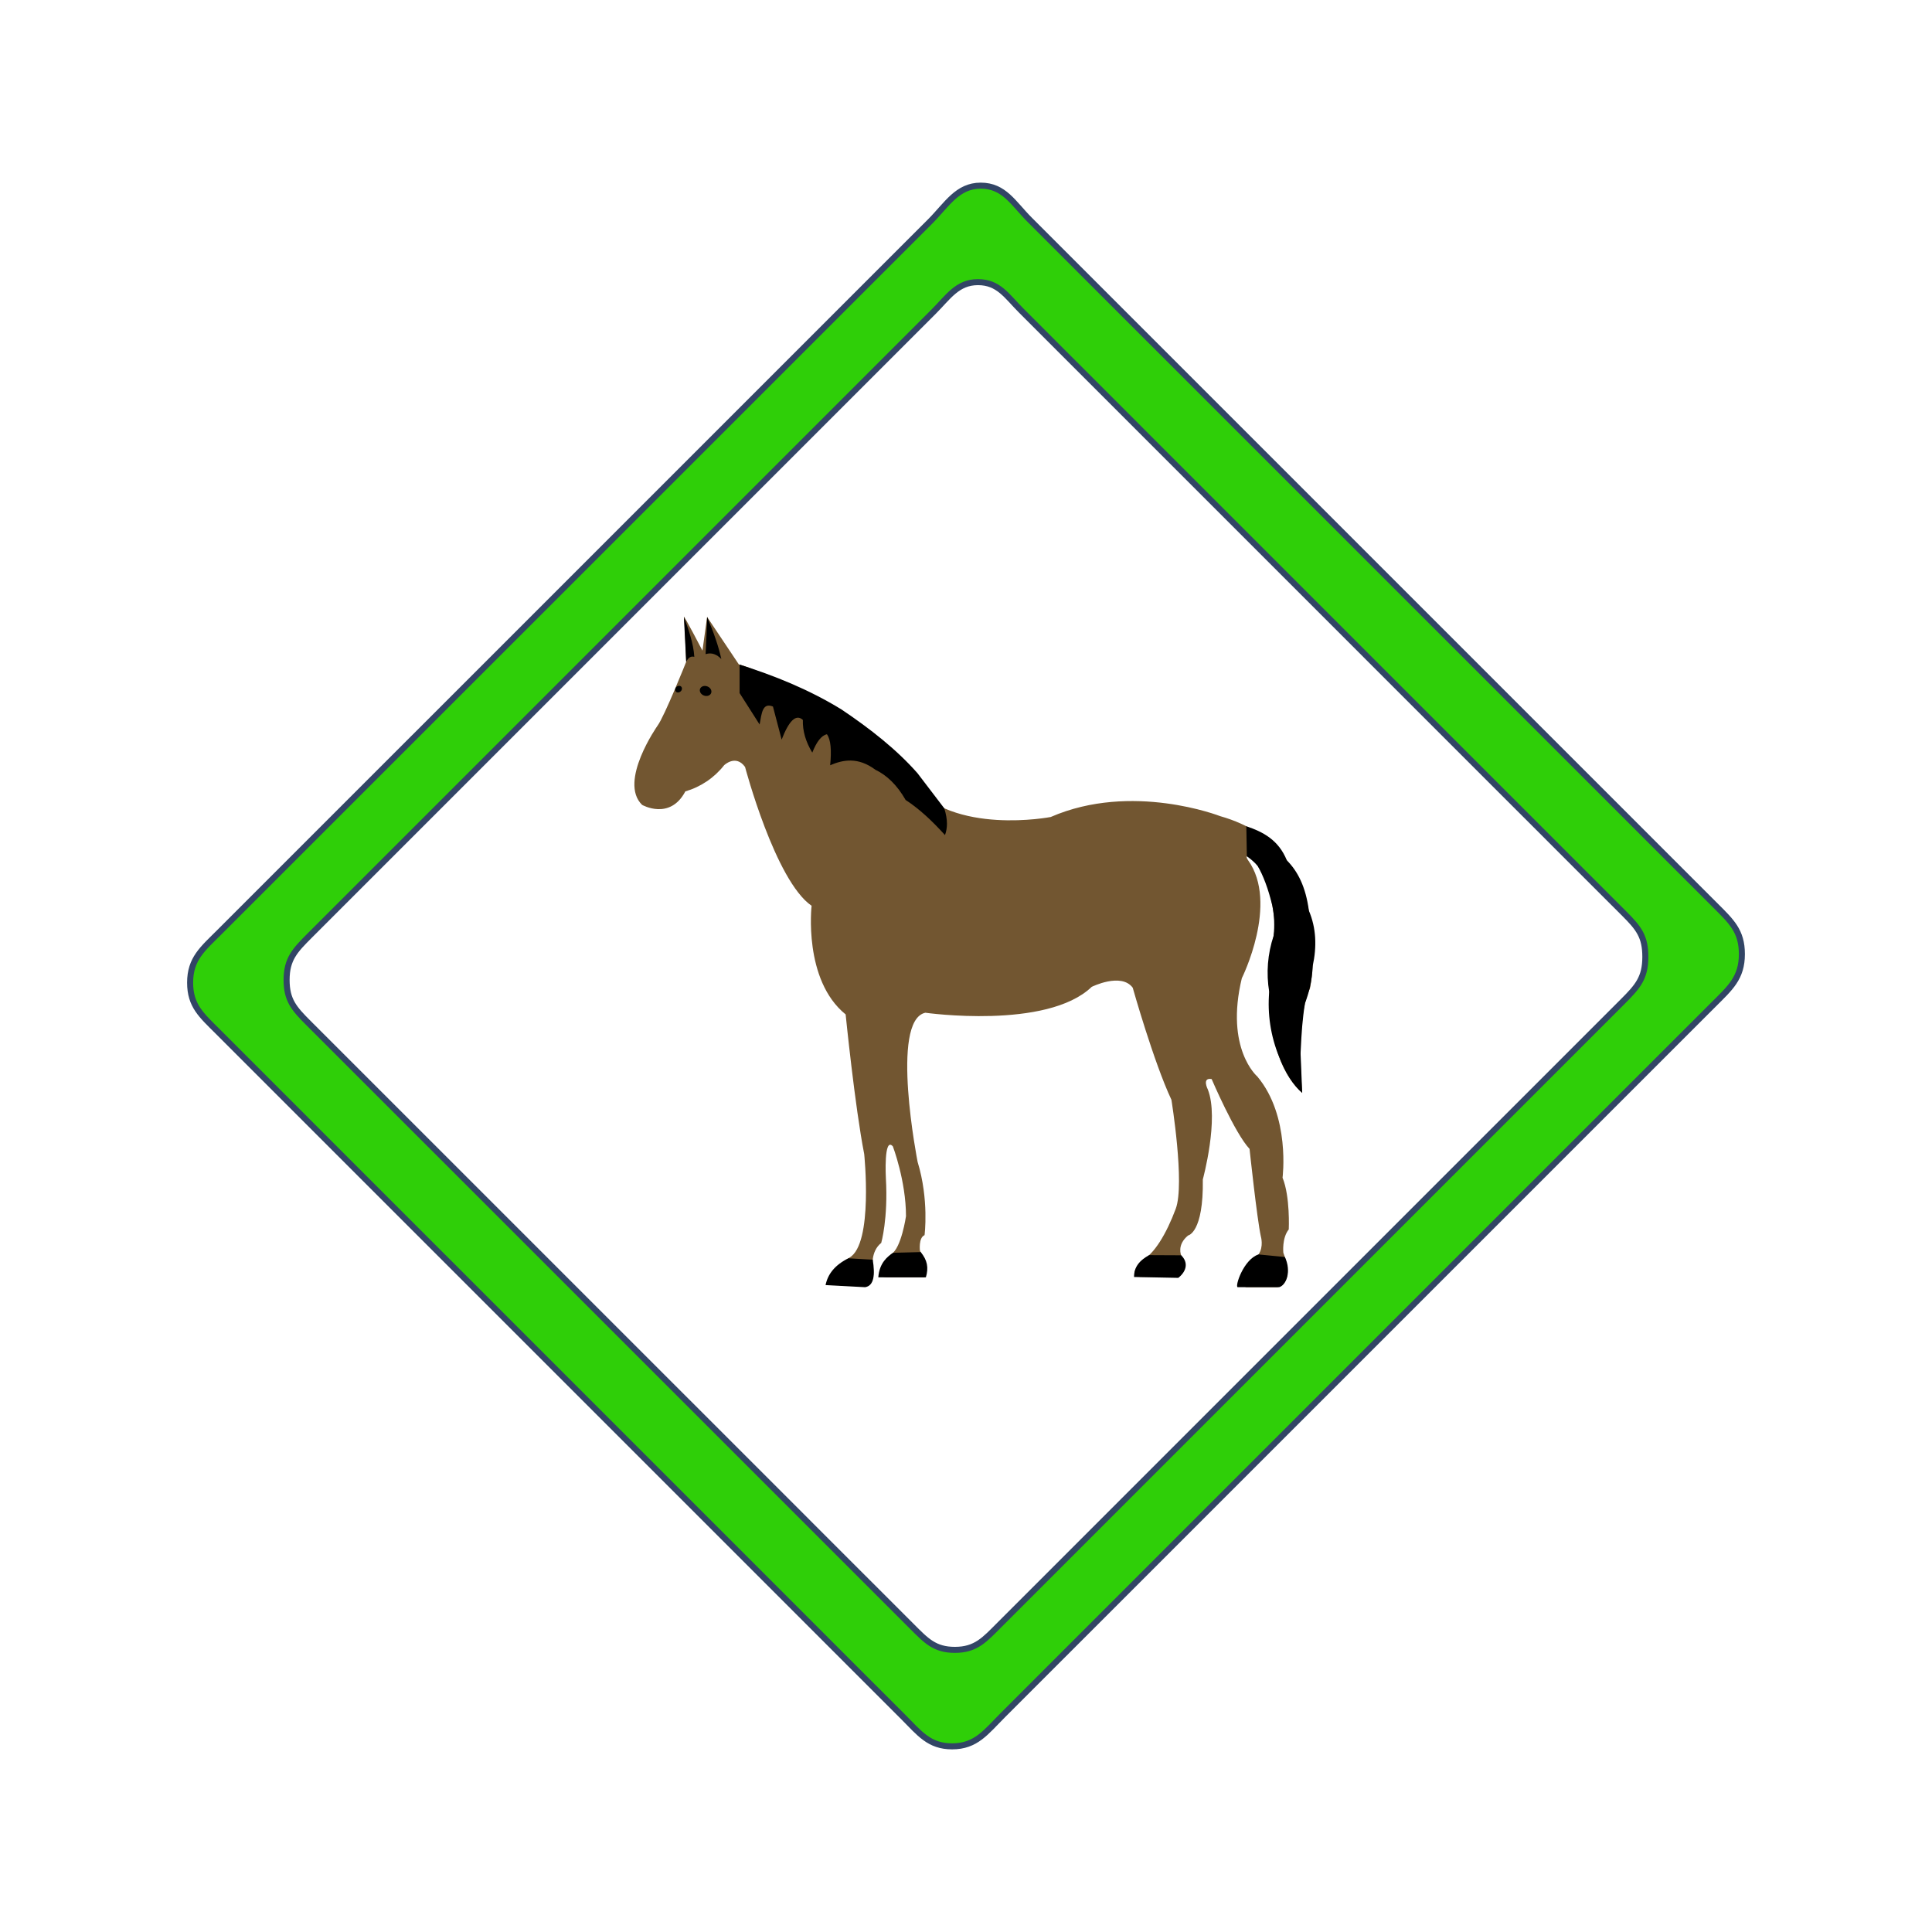
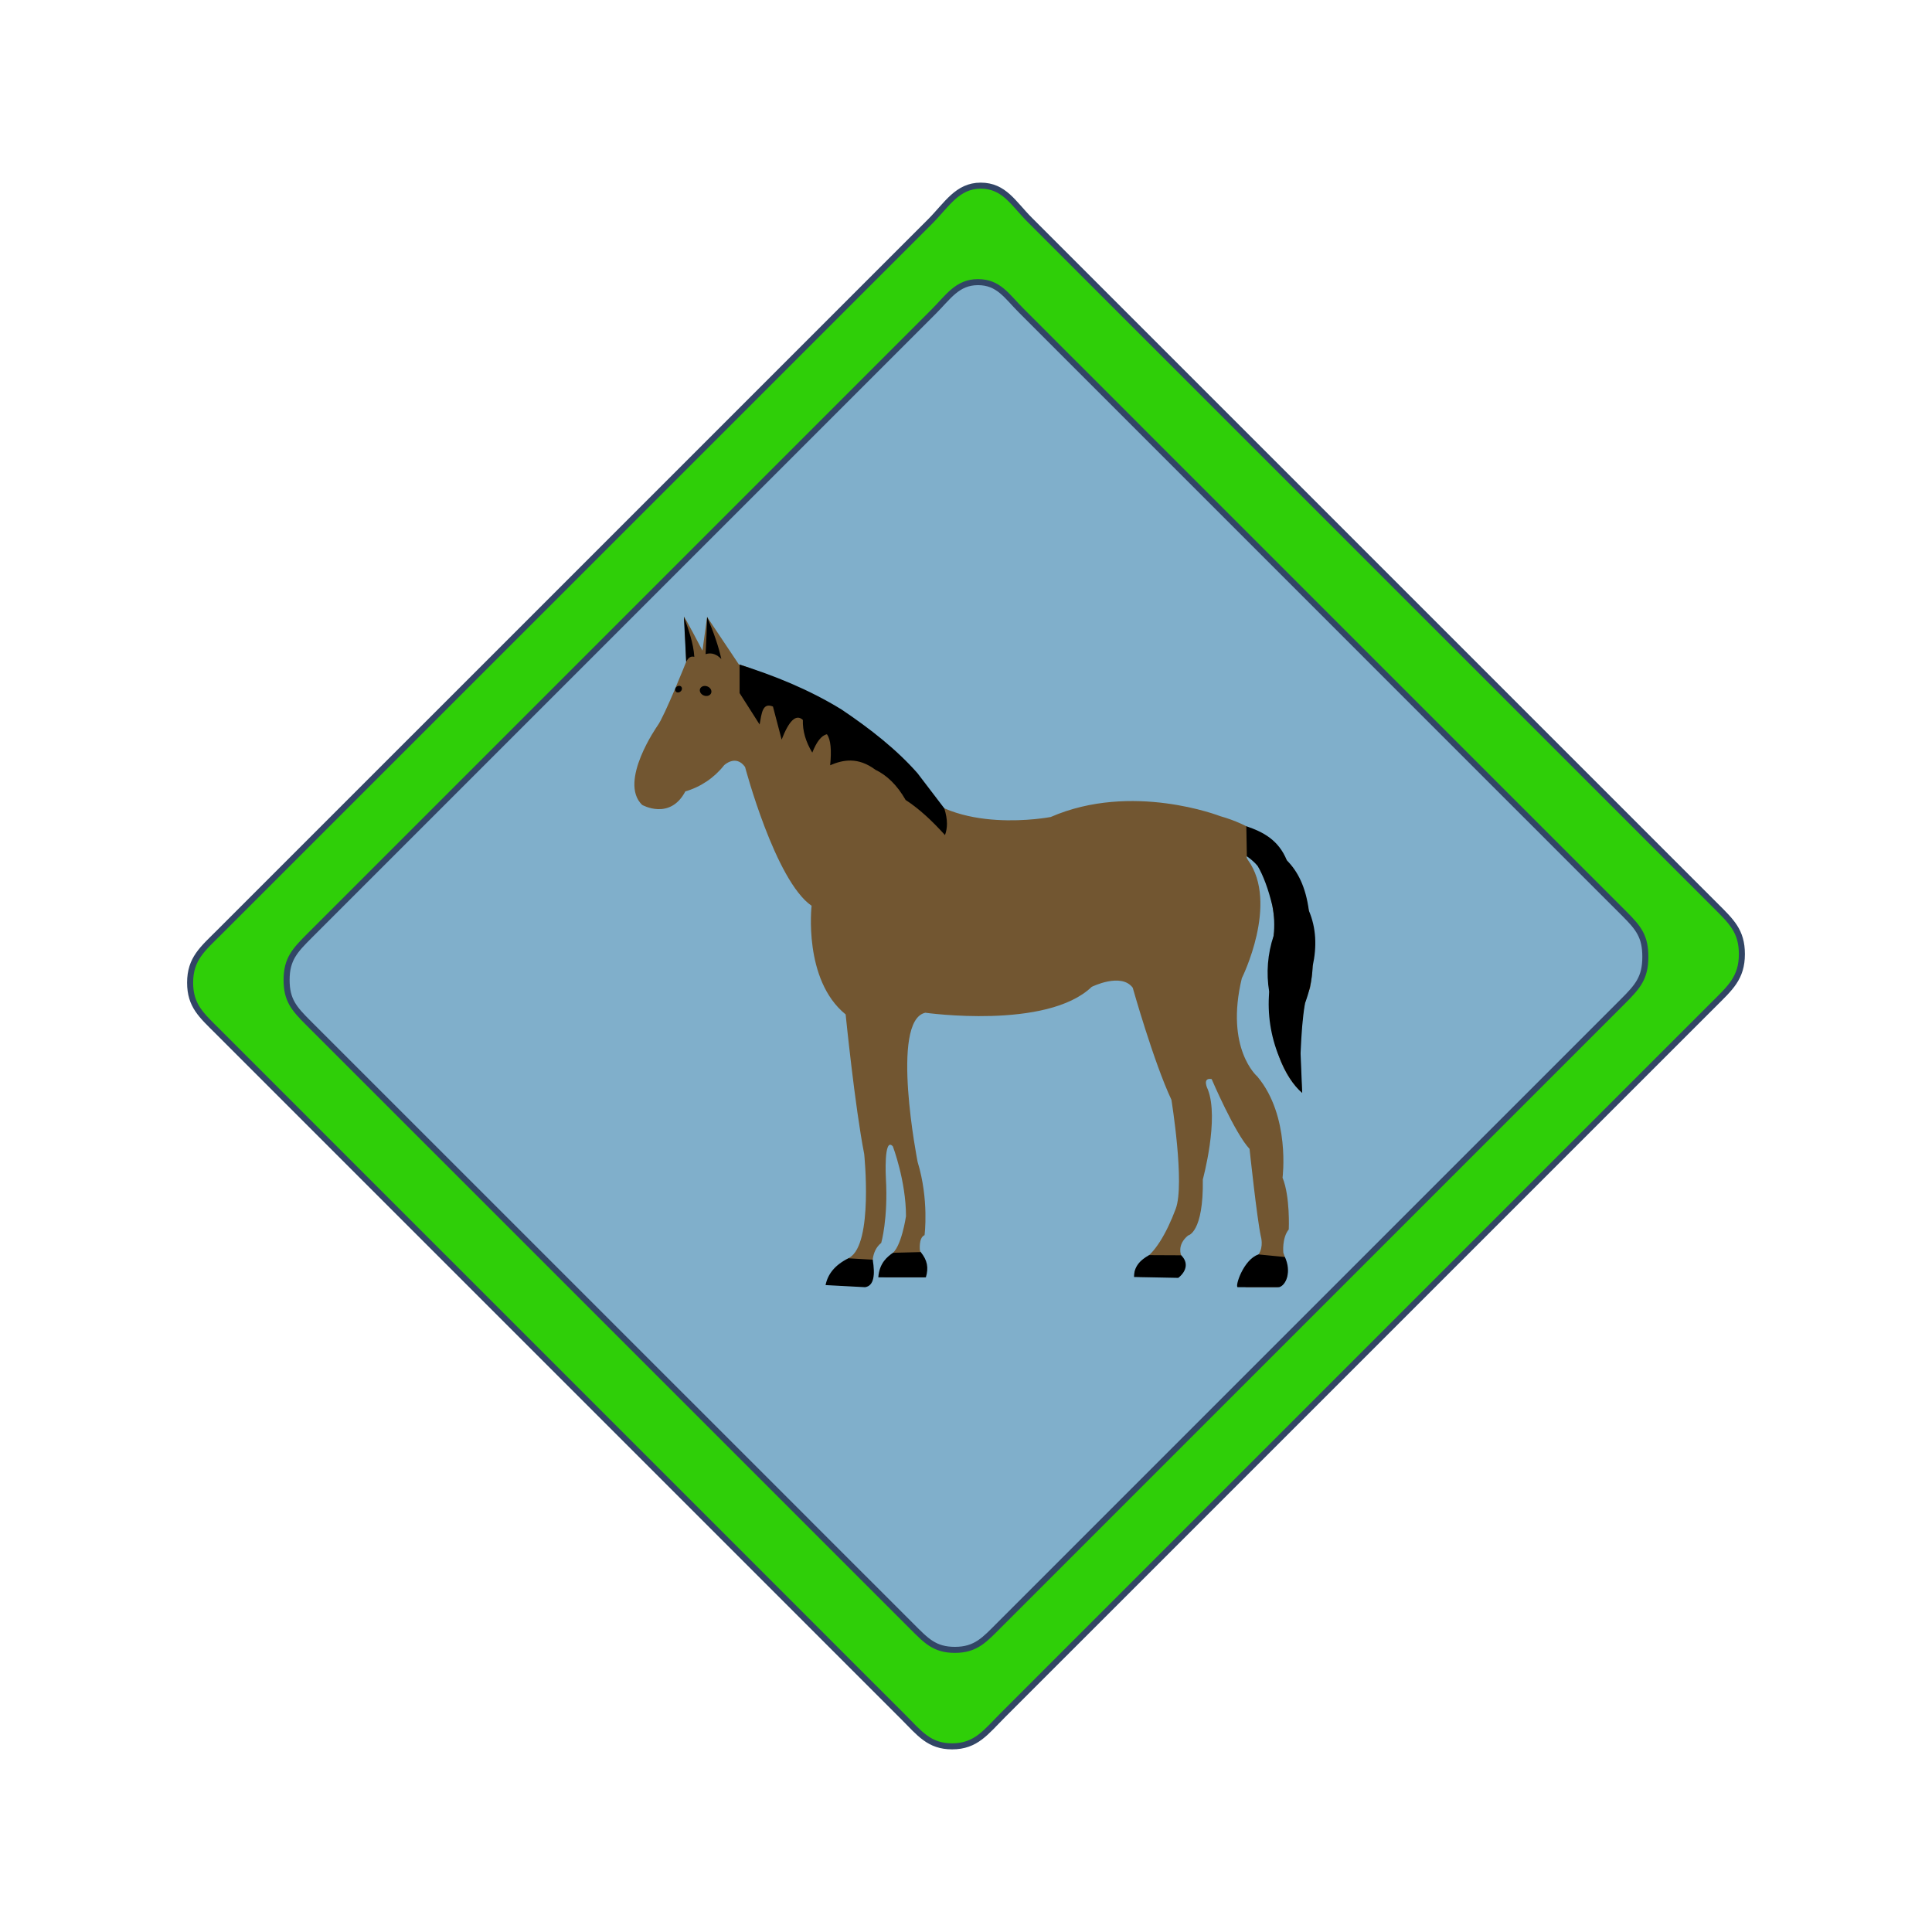
<svg xmlns="http://www.w3.org/2000/svg" xml:space="preserve" fill-rule="evenodd" clip-rule="evenodd" viewBox="0 0 64 64">
+   <g id="blue">
+     <path fill="#80afcb" d="M32.396 9.346c.685 0 .952.461 1.428.937l1.427 1.428 1.428 1.427 1.427 1.428 5.71 5.71 5.71 5.711 1.428 1.427 1.427 1.428 1.428 1.427c.476.476.695.755.695 1.428 0 .695-.251.983-.743 1.475l-2.95 2.951-1.476 1.475L37.533 49.4l-2.95 2.951-1.476 1.475c-.491.492-.779.828-1.475.828-.673 0-.952-.305-1.427-.78l-2.856-2.855-1.427-1.428-5.711-5.71-5.71-5.71-4.283-4.282c-.476-.476-.724-.755-.724-1.428 0-.695.28-.983.772-1.475l20.655-20.655c.492-.492.791-.985 1.475-.985Z" />
+   </g>
  <g id="brown">
-     <path fill="#725631" fill-rule="nonzero" d="M22.731 21.924s-.05-1.371-.076-1.486c-.026-.114.615 1.114.615 1.114l.154-1.114 1.051 1.571c1.872.486 5.691 3.941 5.691 3.941 1.41 1.742 4.64 1.114 4.64 1.114 2.692-1.172 5.614-.028 5.614-.028 3.948 1.113 2.973 5.711 2.973 5.711-.486 1-.256 3.457-.256 3.457-1.717-1.543-.897-5.484-.897-5.484-.154-1.971-.898-2.371-.898-2.371s-.102 0 0 .143c1.031 1.436-.205 3.913-.205 3.913-.564 2.341.513 3.255.513 3.255 1.102 1.314.836 3.353.836 3.353.257.628.206 1.713.206 1.713-.231.286-.18.772-.18.772.41 1.056-.206 1.142-.206 1.142h-1.025c-.564-.2.409-1.085.409-1.085.18-.257.077-.6.077-.6-.127-.571-.374-2.896-.374-2.896-.487-.515-1.256-2.314-1.256-2.314-.333-.057-.127.343-.127.343.384.971-.165 2.982-.165 2.982.026 1.771-.487 1.856-.487 1.856-.384.315-.23.657-.23.657.307.515-.102.715-.102.715h-1.231c-.487 0 .026-.543.026-.543.409-.201.82-.887 1.127-1.713.308-.829-.143-3.61-.143-3.61-.59-1.257-1.282-3.713-1.282-3.713-.384-.514-1.359-.028-1.359-.028-1.486 1.427-5.511.857-5.511.857-1.179.257-.256 4.941-.256 4.941.384 1.257.23 2.427.23 2.427-.205.085-.153.514-.153.514.333.572.153.886.153.886h-1.255c-.564-.029.153-.771.153-.771.334-.2.487-1.257.487-1.257 0-1.171-.435-2.313-.435-2.313-.308-.343-.231 1.056-.231 1.056.077 1.342-.154 2.142-.154 2.142-.359.286-.282.8-.282.8.154.77-.538.628-.538.628-.845 0-.923-.114-.923-.114-.102-.343.692-.828.692-.828.795-.457.487-3.429.487-3.429-.308-1.57-.615-4.626-.615-4.626-1.411-1.143-1.128-3.599-1.128-3.599-1.206-.829-2.204-4.599-2.204-4.599-.309-.428-.693-.057-.693-.057a2.53 2.53 0 0 1-1.285.867c-.513.971-1.432.447-1.432.447-.795-.771.513-2.627.513-2.627.23-.313.947-2.112.947-2.112Z" />
+     <path fill="#725631" fill-rule="nonzero" d="M22.731 21.924s-.05-1.371-.076-1.486c-.026-.114.615 1.114.615 1.114l.154-1.114 1.051 1.571c1.872.486 5.691 3.941 5.691 3.941 1.41 1.742 4.64 1.114 4.64 1.114 2.692-1.172 5.614-.028 5.614-.028 3.948 1.113 2.973 5.711 2.973 5.711-.486 1-.256 3.457-.256 3.457-1.717-1.543-.897-5.484-.897-5.484-.154-1.971-.898-2.371-.898-2.371s-.102 0 0 .143c1.031 1.436-.205 3.913-.205 3.913-.564 2.341.513 3.255.513 3.255 1.102 1.314.836 3.353.836 3.353.257.628.206 1.713.206 1.713-.231.286-.18.772-.18.772.41 1.056-.206 1.142-.206 1.142h-1.025c-.564-.2.409-1.085.409-1.085.18-.257.077-.6.077-.6-.127-.571-.374-2.896-.374-2.896-.487-.515-1.256-2.314-1.256-2.314-.333-.057-.127.343-.127.343.384.971-.165 2.982-.165 2.982.026 1.771-.487 1.856-.487 1.856-.384.315-.23.657-.23.657.307.515-.102.715-.102.715h-1.231c-.487 0 .026-.543.026-.543.409-.201.82-.887 1.127-1.713.308-.829-.143-3.61-.143-3.61-.59-1.257-1.282-3.713-1.282-3.713-.384-.514-1.359-.028-1.359-.028-1.486 1.427-5.511.857-5.511.857-1.179.257-.256 4.941-.256 4.941.384 1.257.23 2.427.23 2.427-.205.085-.153.514-.153.514.333.572.153.886.153.886h-1.255c-.564-.029.153-.771.153-.771.334-.2.487-1.257.487-1.257 0-1.171-.435-2.313-.435-2.313-.308-.343-.231 1.056-.231 1.056.077 1.342-.154 2.142-.154 2.142-.359.286-.282.8-.282.8.154.77-.538.628-.538.628-.845 0-.923-.114-.923-.114-.102-.343.692-.828.692-.828.795-.457.487-3.429.487-3.429-.308-1.57-.615-4.626-.615-4.626-1.411-1.143-1.128-3.599-1.128-3.599-1.206-.829-2.204-4.599-2.204-4.599-.309-.428-.693-.057-.693-.057-.327.416-.777.72-1.285.867-.513.971-1.432.447-1.432.447-.795-.771.513-2.627.513-2.627.23-.313.947-2.112.947-2.112Z" />
  </g>
  <g id="black">
-     <path d="M24.5 22.016c1.146.363 2.278.814 3.373 1.484.965.648 1.837 1.337 2.52 2.113l.887 1.163c.126.399.104.668.024.887-.412-.455-.84-.862-1.304-1.163-.281-.491-.617-.816-1-1-.579-.432-1.075-.333-1.5-.15.048-.486.024-.848-.107-1.027-.188.041-.347.26-.485.608-.219-.361-.324-.722-.312-1.083-.235-.214-.469.048-.703.652l-.288-1.095c-.35-.143-.374.227-.442.595l-.663-1.041v-.943Zm16.786 5.355c.557.187 1.068.454 1.342 1.129.36.36.627.875.731 1.67.243.57.266 1.184.126 1.83-.023.52-.129.893-.255 1.234-.077.442-.121 1.015-.147 1.662l.054 1.308c-.284-.24-.56-.657-.768-1.204a4.622 4.622 0 0 1-.325-2.143A3.86 3.86 0 0 1 42.19 31a3.262 3.262 0 0 0-.042-1c-.136-.557-.299-.991-.487-1.317a1.994 1.994 0 0 0-.357-.317l-.018-.995Zm.404 14.184.873.085c.23.491.036.942-.192 1H41c-.101-.022.196-.926.69-1.085Zm-2.562.028c.23.224.199.511-.095.748l-1.466-.029c-.004-.345.203-.562.5-.724l1.061.005Zm-8.628-.106c.22.269.266.516.171.837h-1.576c.035-.484.309-.691.489-.814l.916-.023Zm-1.59.252c.081.492.047.864-.252.911l-1.31-.07c.071-.349.291-.656.755-.887l.807.046Zm-6.255-21.298c.143.395.317.868.345 1.328-.105-.031-.196.016-.269.165l-.076-1.493Zm.769.007c.219.511.382.981.471 1.393-.145-.148-.311-.227-.521-.162.027-.485.039-.861.05-1.231Zm.007 2.3c.102.038.159.137.127.22-.031.084-.139.12-.241.082-.101-.038-.158-.137-.127-.221.032-.083.14-.12.241-.081Zm-.863.01c.037.042.027.112-.022.156-.05.044-.12.047-.158.005-.037-.042-.027-.112.022-.156.05-.044.12-.046.158-.005Z" />
+     <path d="M24.5 22.016c1.146.363 2.278.814 3.373 1.484.965.648 1.837 1.337 2.52 2.113l.887 1.163c.126.399.104.668.024.887-.412-.455-.84-.862-1.304-1.163-.281-.491-.617-.816-1-1-.579-.432-1.075-.333-1.5-.15.048-.486.024-.848-.107-1.027-.188.041-.347.26-.485.608-.219-.361-.324-.722-.312-1.083-.235-.214-.469.048-.703.652l-.288-1.095c-.35-.143-.374.227-.442.595l-.663-1.041v-.943Zm16.786 5.355c.557.187 1.068.454 1.342 1.129.36.36.627.875.731 1.67.243.57.266 1.184.126 1.83-.023.52-.129.893-.255 1.234-.077.442-.121 1.015-.147 1.662l.054 1.308c-.284-.24-.56-.657-.768-1.204a4.618 4.618 0 0 1-.325-2.143A3.85 3.85 0 0 1 42.19 31a3.258 3.258 0 0 0-.042-1c-.136-.557-.299-.991-.487-1.317a1.992 1.992 0 0 0-.357-.317l-.018-.995Zm.404 14.184.873.085c.23.491.036.942-.192 1H41c-.101-.022.196-.926.69-1.085Zm-2.562.028c.23.224.199.511-.095.748l-1.466-.029c-.004-.345.203-.562.5-.724l1.061.005Zm-8.628-.106c.22.269.266.516.171.837h-1.576c.035-.484.309-.691.489-.814l.916-.023Zm-1.59.252c.081.492.047.864-.252.911l-1.31-.07c.071-.349.291-.656.755-.887l.807.046Zm-6.255-21.298c.143.395.317.868.345 1.328-.105-.031-.196.016-.269.165l-.076-1.493Zm.769.007c.219.511.382.981.471 1.393-.145-.148-.311-.227-.521-.162.027-.485.039-.861.05-1.231Zm.007 2.3c.102.038.159.137.127.22-.031.084-.139.12-.241.082-.101-.038-.158-.137-.127-.221.032-.083.14-.12.241-.081Zm-.863.01c.037.042.027.112-.022.156-.05.044-.12.047-.158.005-.037-.042-.027-.112.022-.156.05-.044.12-.046.158-.005Z" />
  </g>
  <g id="green">
    <path fill="#2fcf08" fill-rule="nonzero" stroke="#324565" stroke-width="0.2px" d="M32.488 6.15c-.778 0-1.12.63-1.68 1.191l-1.681 1.68-10.085 10.085-6.724 6.723-5.042 5.042c-.56.56-.978.888-.978 1.681 0 .764.378 1.081.919 1.621l4.864 4.865 6.487 6.486 8.108 8.108 1.621 1.622 1.622 1.621c.54.541.857.975 1.621.975.793 0 1.121-.474 1.681-1.034l1.681-1.681 1.681-1.68 18.489-18.489 1.681-1.68c.56-.56.949-.889.949-1.681 0-.764-.349-1.081-.89-1.622l-1.622-1.621-1.621-1.622-14.594-14.594-1.622-1.621-3.243-3.244c-.541-.54-.843-1.131-1.622-1.131Zm-.092 3.196c.685 0 .952.461 1.428.937l1.427 1.428 1.428 1.427 1.427 1.428 5.71 5.71 5.71 5.711 1.428 1.427 1.427 1.428 1.428 1.427c.476.476.695.755.695 1.428 0 .695-.251.983-.743 1.475l-2.95 2.951-1.476 1.475L37.533 49.4l-2.95 2.951-1.476 1.475c-.491.492-.779.828-1.475.828-.673 0-.952-.305-1.427-.78l-2.856-2.855-1.427-1.428-5.711-5.71-5.71-5.71-4.283-4.282c-.476-.476-.724-.755-.724-1.428 0-.695.28-.983.772-1.475l20.655-20.655c.492-.492.791-.985 1.475-.985Z" />
  </g>
</svg>
